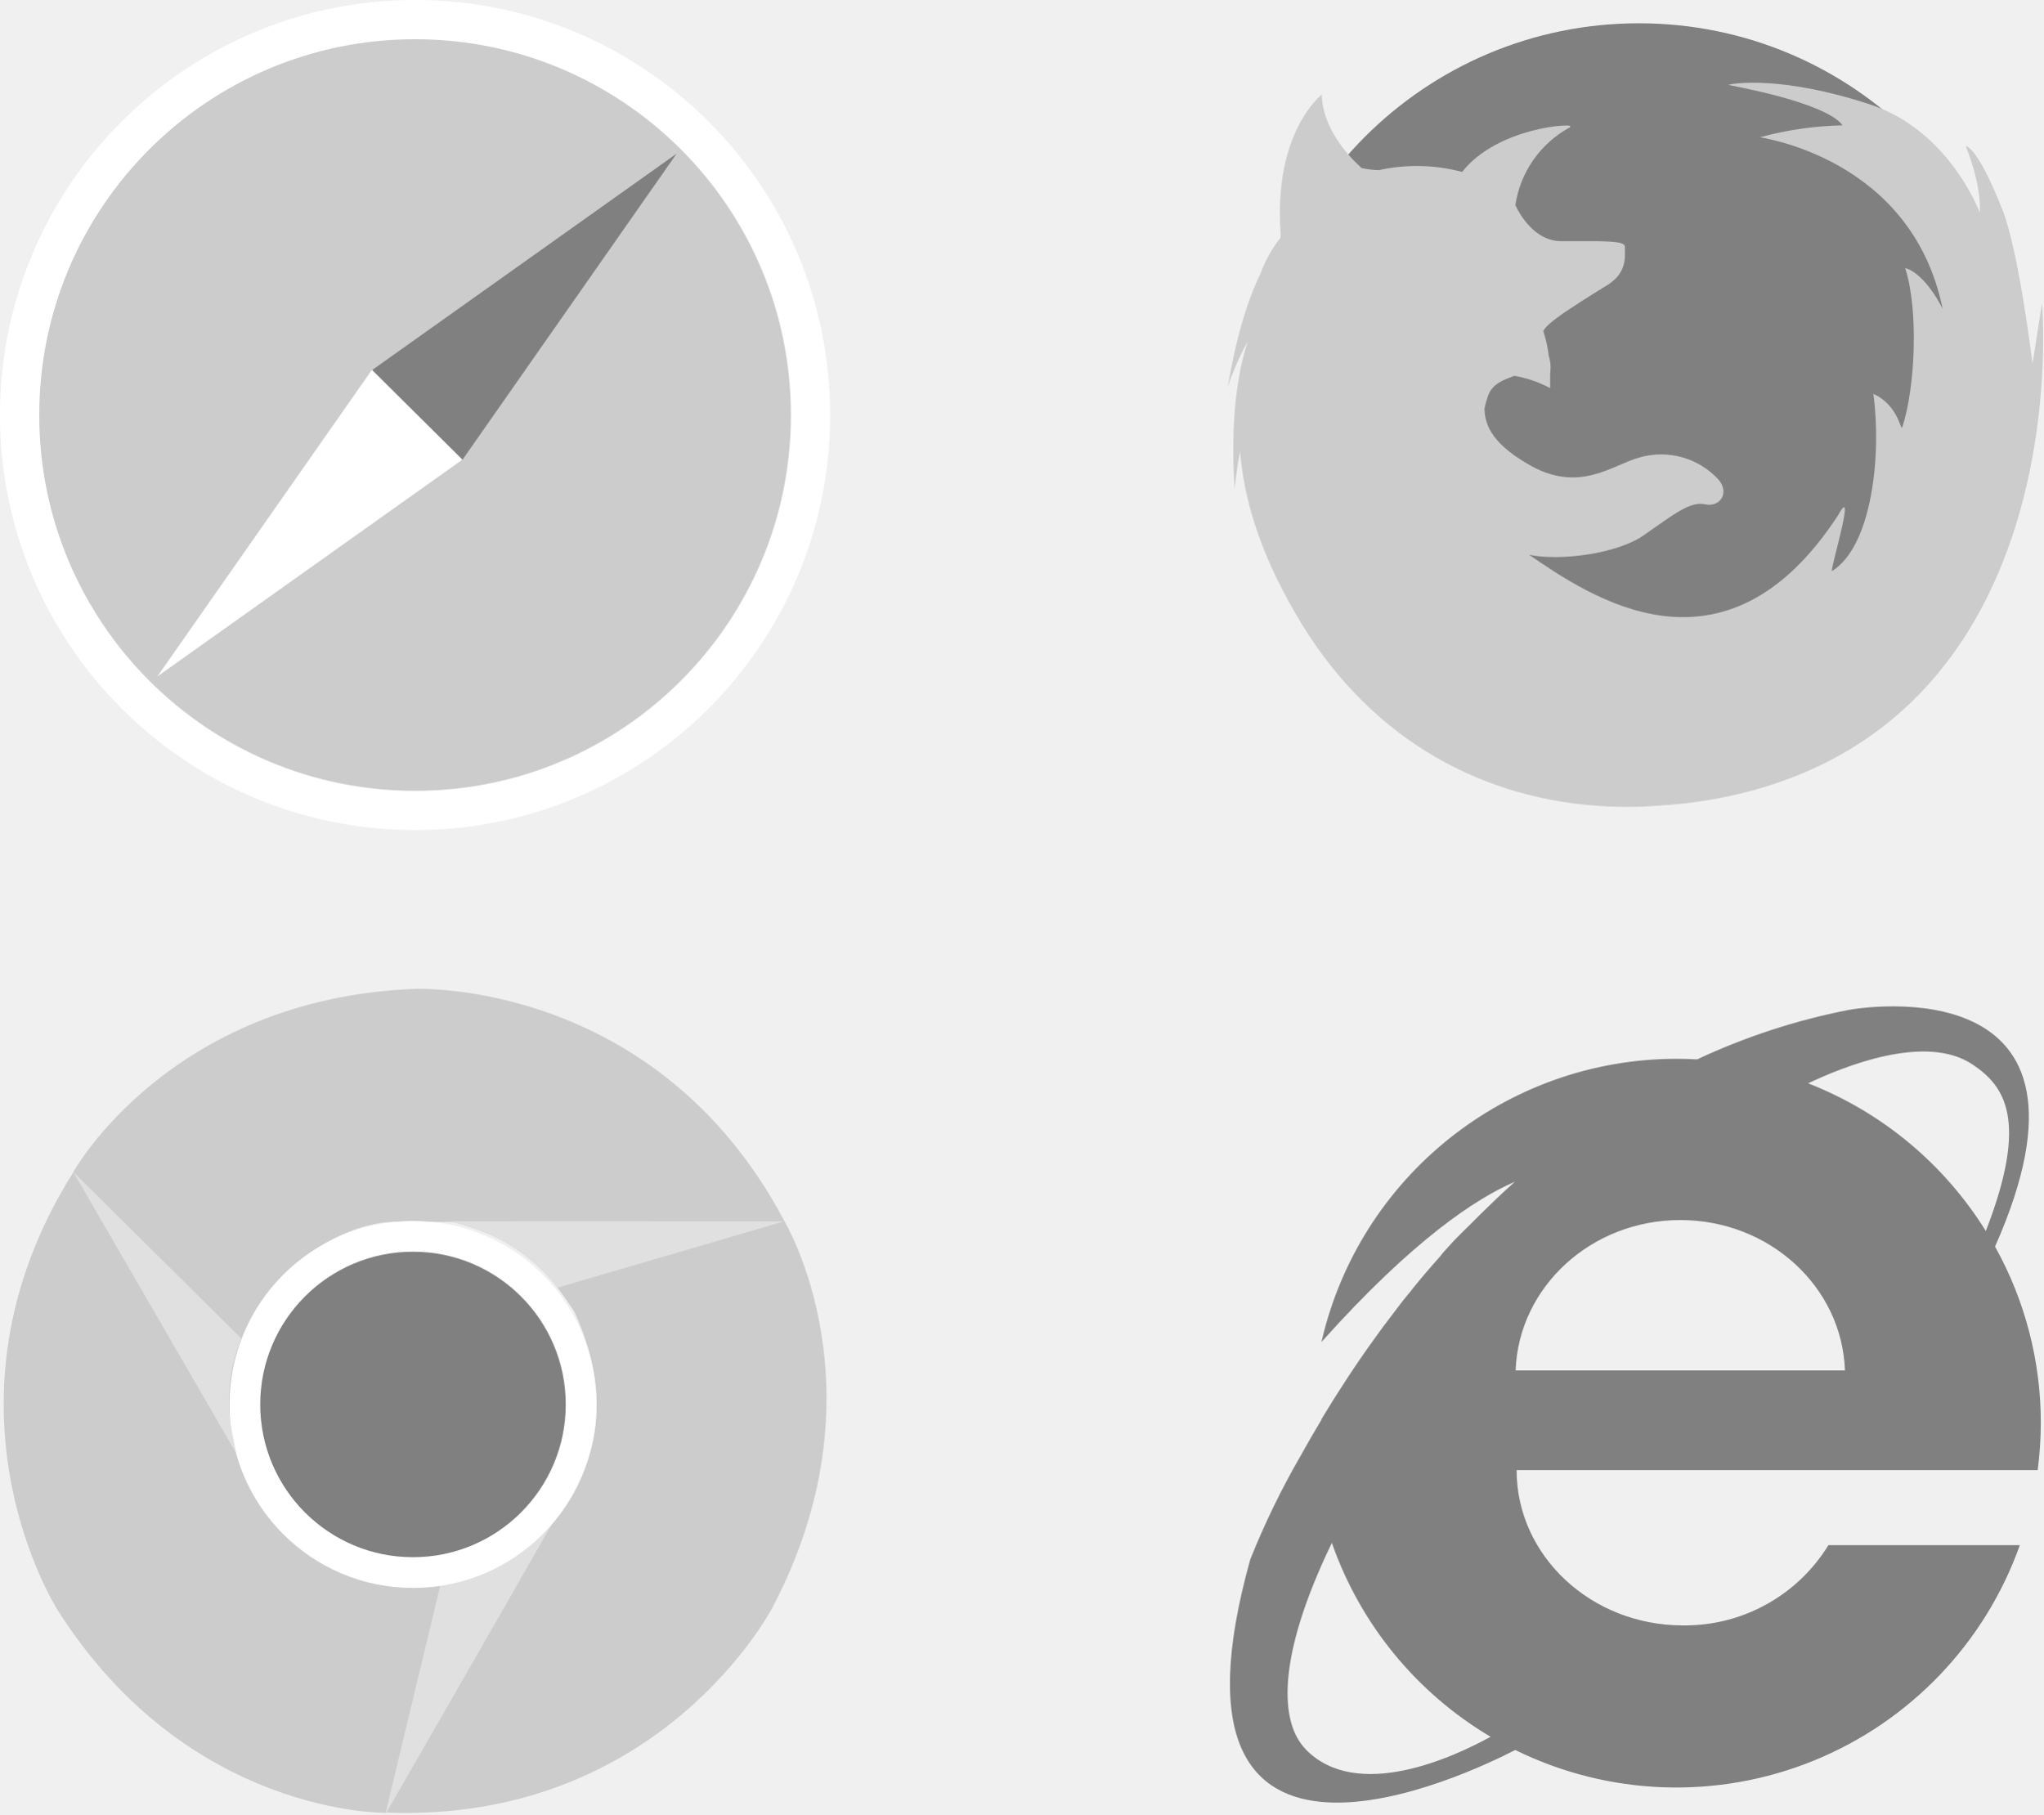
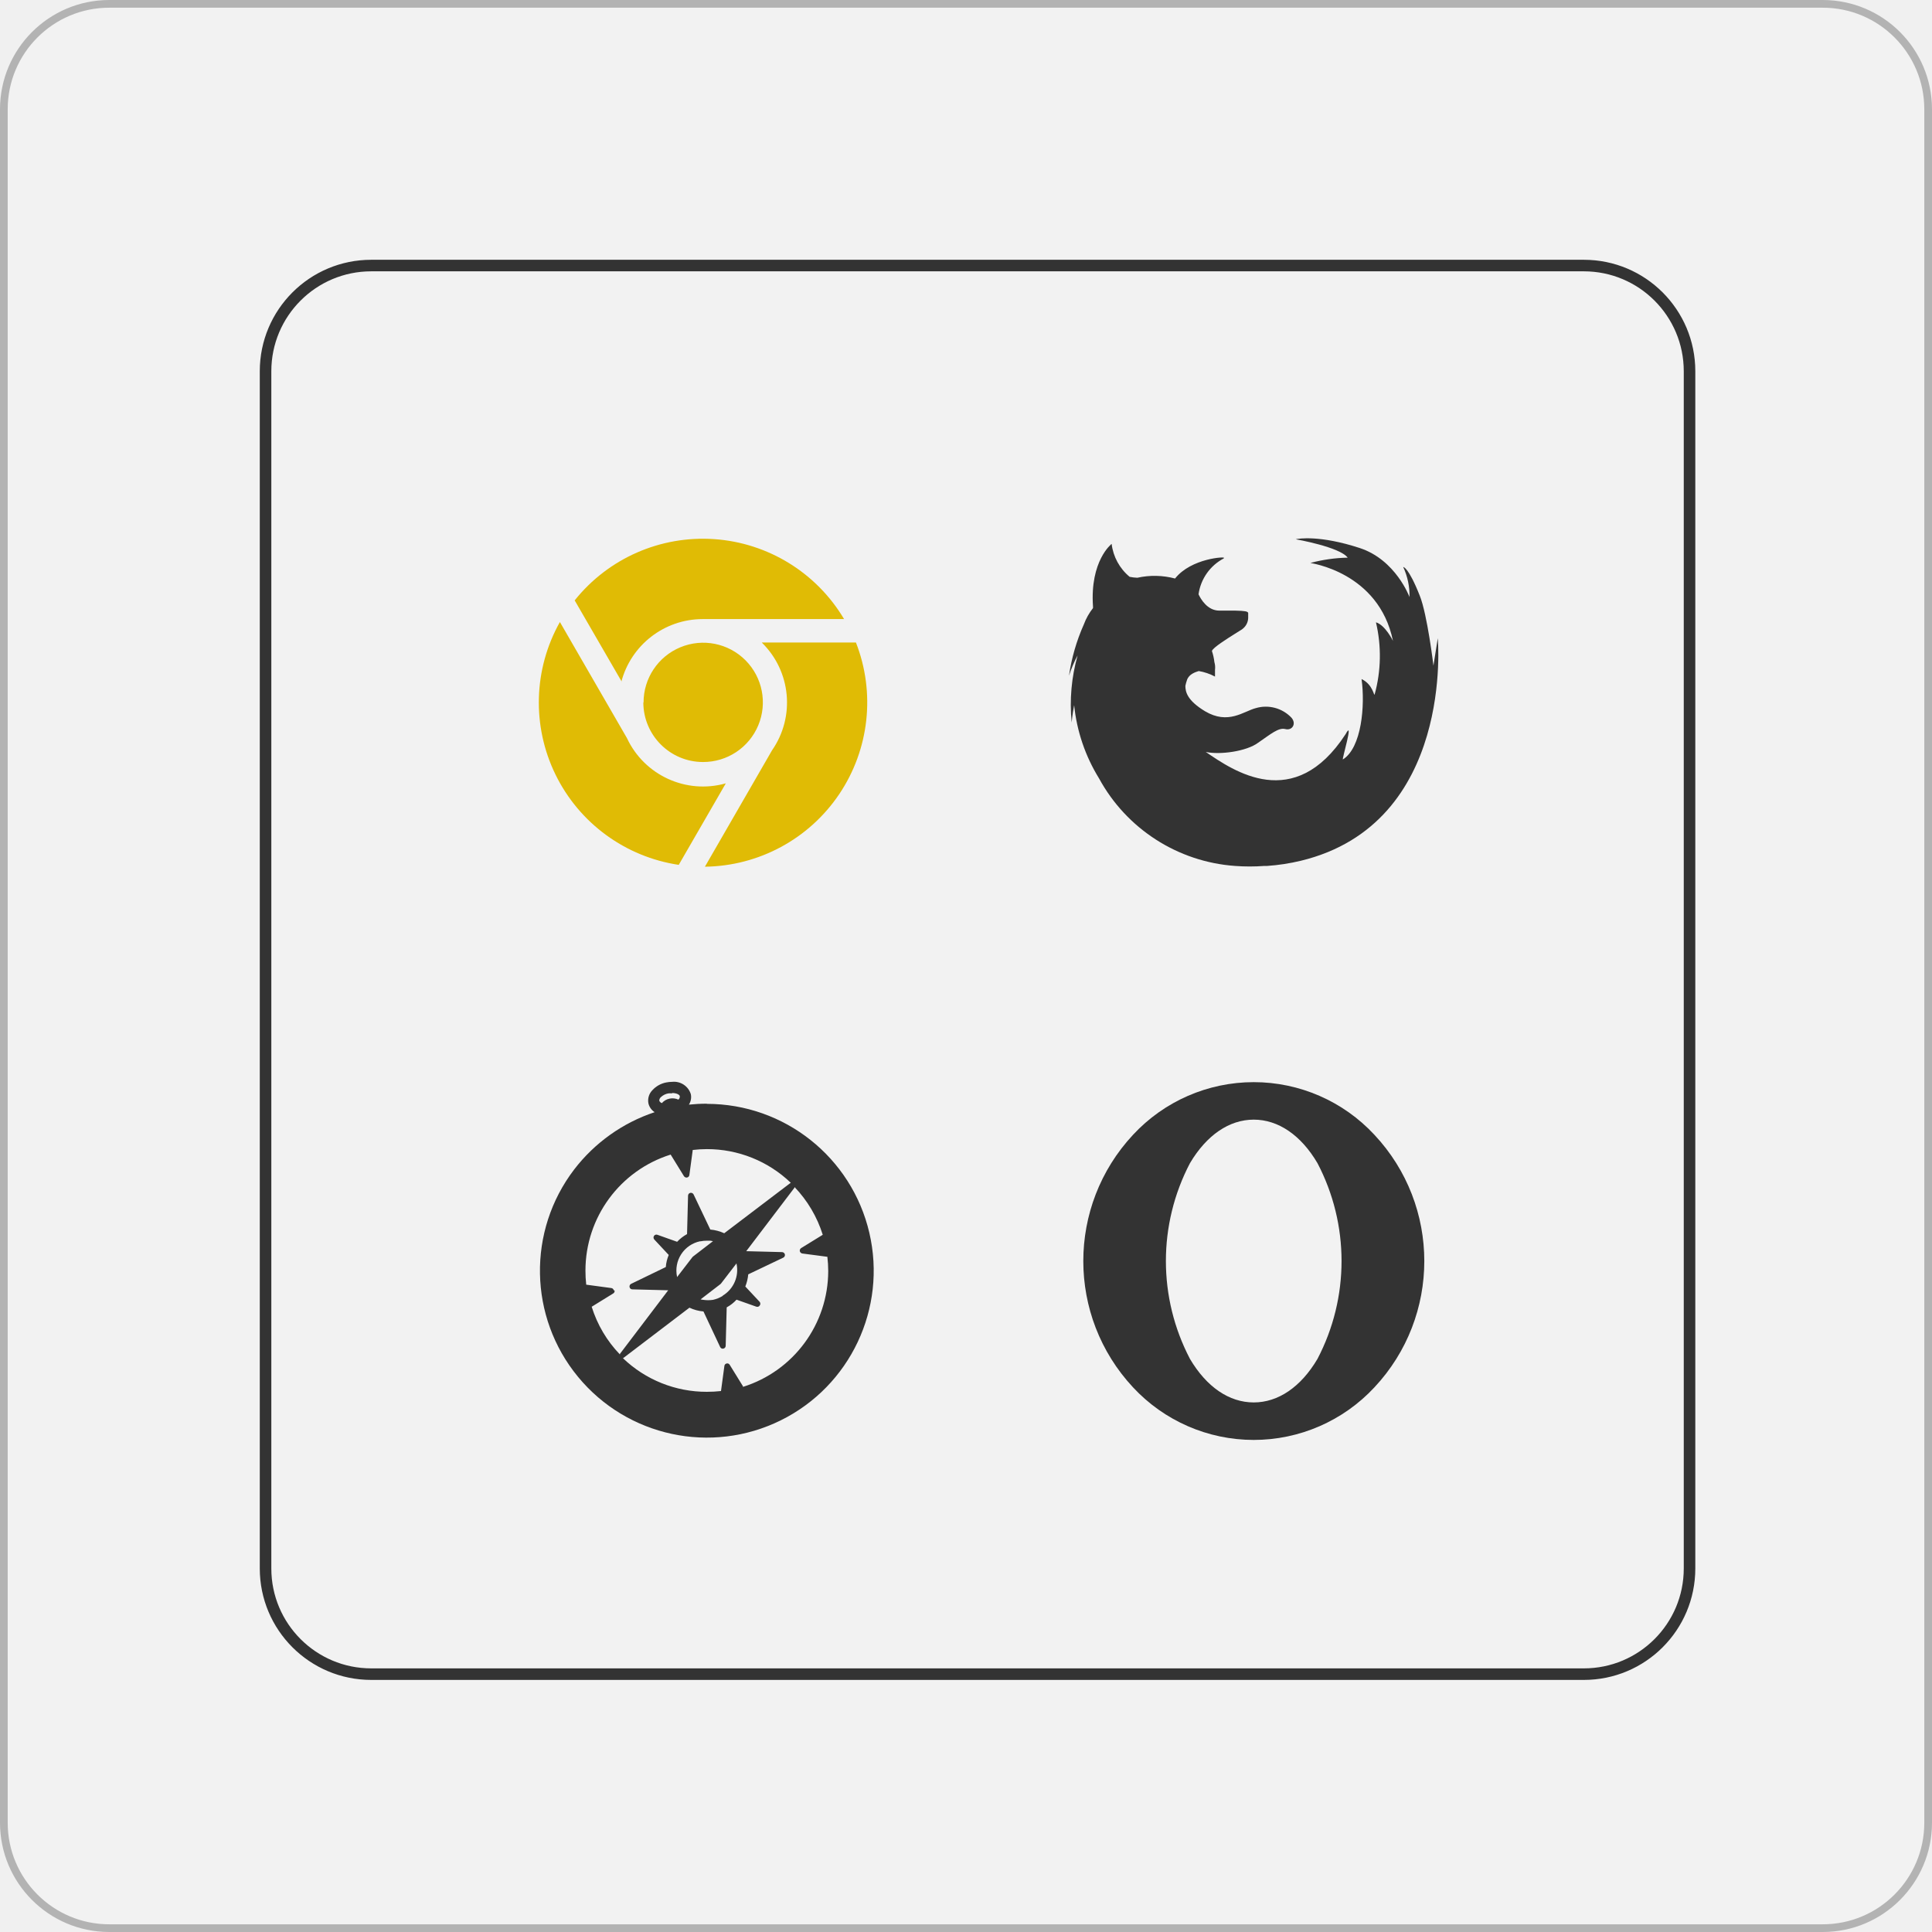
- <svg xmlns="http://www.w3.org/2000/svg" id="Layer_1" data-name="Layer 1" viewBox="0 0 312.43 277.5">
+ <svg xmlns="http://www.w3.org/2000/svg" id="Layer_1" data-name="Layer 1" viewBox="0 0 251 251">
  <defs>
-     <style>.cls-1{fill:#fff;}.cls-2{fill:#ccc;}.cls-3{fill:gray;}.cls-4{fill:#e0e0e0;}</style>
+     <style>.cls-1{fill:#f2f2f2;stroke:#b3b3b3;}.cls-1,.cls-4{stroke-miterlimit:10;}.cls-2{fill:#333;}.cls-3{fill:#e0bb05;}.cls-4{fill:none;stroke:#333;stroke-width:1.5px;}</style>
  </defs>
-   <circle class="cls-1" cx="63.47" cy="63.47" r="63.47" />
-   <circle class="cls-2" cx="63.47" cy="63.47" r="57.47" />
-   <path class="cls-3" d="M161.88,78.26l-46.65,33.16,13.84,13.74,32.81-46.9" transform="translate(-58.41 -54.77)" />
-   <path class="cls-1" d="M115.28,111.32l13.84,13.74L82.47,158.22Z" transform="translate(-58.41 -54.77)" />
-   <path class="cls-3" d="M370.48,272.41a55.33,55.33,0,0,0-7-27c19-42.89-20.28-36.61-22.46-36.18a99.35,99.35,0,0,0-23.1,7.55c-1-.06-2.1-.09-3.16-.09A55.74,55.74,0,0,0,260.48,260c14-15.65,23.72-22,29.57-24.5-.93.83-1.85,1.67-2.75,2.53l-.88.85c-.6.57-1.18,1.14-1.77,1.72l-1,1-1.57,1.55L281,244.23c-.46.5-.93,1-1.38,1.5s-.71.78-1,1.18c-.79.88-1.56,1.77-2.33,2.67-.4.47-.79.94-1.18,1.42s-.7.83-1,1.25L273,253.6l-1,1.31-.95,1.25-1.06,1.4-.73,1q-3.15,4.29-6,8.78h0c-.47.73-.94,1.46-1.39,2.2l-.08.12-1.32,2.16v.08c-1.09,1.81-2.14,3.64-3.17,5.49a122.48,122.48,0,0,0-7.7,15.84c-15.85,56.66,33.61,32.73,40.51,29.16a55.75,55.75,0,0,0,77.16-31.32H338a25.76,25.76,0,0,1-22.26,12.27c-14,0-25.42-10.63-25.42-23.75H370A57.44,57.44,0,0,0,370.48,272.41Zm-10.41-54.83c4.8,3.23,8.65,8.32,2,25.45a55.9,55.9,0,0,0-27.17-22.59C340.05,218,352.82,212.68,360.07,217.58Zm-102,104.7c-3.91-4-4.6-13.77,4-31.56a55.91,55.91,0,0,0,24.27,29.65c-5.59,3.08-20.41,10-28.29,1.91Zm32.1-57.93c.45-12.75,11.55-23,25.18-23s24.74,10.22,25.18,23Z" transform="translate(-58.41 -54.77)" />
-   <path class="cls-2" d="M121.76,206s37-1.67,56.67,35.64H118.56s-11.3-.39-21,13.36c-2.78,5.75-5.76,11.7-2.41,23.36C90.38,270.19,69.62,234,69.62,234S84.26,207.53,121.76,206Z" transform="translate(-58.41 -54.77)" />
-   <path class="cls-2" d="M176.51,300.64s-17.11,33-59.18,31.32l29.94-51.85s6-9.6-1.07-24.82c-3.59-5.25-7.22-10.81-19-13.76,9.48-.09,51.16,0,51.16,0S194,267.47,176.51,300.64Z" transform="translate(-58.41 -54.77)" />
-   <path class="cls-2" d="M67.17,300.9s-20-31.28,2.48-66.91c5.18,9,29.93,51.85,29.93,51.85s5.34,10,22,11.48c6.36-.47,13-.87,21.44-9.59C138.35,296,117.44,332,117.44,332s-30.3.55-50.3-31.13Z" transform="translate(-58.41 -54.77)" />
-   <path class="cls-4" d="M117.31,332.27l8.45-35.14a28.2,28.2,0,0,0,17-9.24c-4.78,8.47-25.44,44.38-25.44,44.38Z" transform="translate(-58.41 -54.77)" />
-   <path class="cls-1" d="M93.5,269.55a28.06,28.06,0,1,1,28.06,28.06A28.06,28.06,0,0,1,93.5,269.55Z" transform="translate(-58.41 -54.77)" />
-   <path class="cls-3" d="M98.2,269.55a23.36,23.36,0,1,1,23.36,23.36h0A23.36,23.36,0,0,1,98.2,269.55Z" transform="translate(-58.41 -54.77)" />
-   <path class="cls-4" d="M178.31,241.55,143.63,251.7a28.18,28.18,0,0,0-16.48-10.15C136.91,241.5,178.31,241.55,178.31,241.55Z" transform="translate(-58.41 -54.77)" />
-   <path class="cls-4" d="M94.52,277c-4.87-8.44-24.9-43-24.9-43L95.3,259.45a25.31,25.31,0,0,0-1.64,13.19Z" transform="translate(-58.41 -54.77)" />
-   <circle class="cls-3" cx="250.61" cy="62.8" r="59.24" />
-   <path class="cls-2" d="M370.66,101.14l-1.45,9.26s-2.07-17.16-4.6-23.56C360.73,77,359,77.1,359,77.11c2.6,6.6,2.13,10.15,2.13,10.15s-4.61-12.54-16.79-16.53c-13.5-4.42-20.8-3.21-21.64-3h-.08c.06.07,14.91,2.59,17.55,6.21a51.59,51.59,0,0,0-12.59,1.81c-.29.08,23.11,2.91,27.89,26.25,0,0-2.57-5.34-5.74-6.25,2.09,6.34,1.55,18.36-.43,24.33-.26.77-.52-3.32-4.43-5.08,1.25,9-.08,23.19-6.31,27.1-.48.31,3.91-14,.89-8.49-17.4,26.64-38,12.29-47.22,6,4.74,1,13.74-.16,17.72-3.12h0c4.33-3,6.89-5.11,9.19-4.6s3.83-1.79,2-3.84a11.92,11.92,0,0,0-12-3.33c-4.14,1.09-9.28,5.67-17.12,1-6-3.48-6.56-6.48-6.61-8.48a15.19,15.19,0,0,1,.56-2c.69-1.93,2.79-2.52,4-3a18.26,18.26,0,0,1,5.48,1.88v-2.29a5.82,5.82,0,0,0-.21-2.62,19.22,19.22,0,0,0-.82-3.74h0a.06.06,0,0,0,0-.06c.13-.56,1.47-1.64,3.14-2.81,1.5-1,3.26-2.15,4.64-3s2.16-1.33,2.36-1.47l.26-.2.06-.05h0a4.93,4.93,0,0,0,2-3.72h0V94a.29.29,0,0,0,0-.13v-.36h0v-.63a1.93,1.93,0,0,0,0-.34h0v-.05h0V92.4h0c-.22-.5-1-.69-4.32-.75h-5.43c-4,0-6.29-4-7-5.5a16.24,16.24,0,0,1,8.34-11.91c.09,0,.07-.09,0-.12.91-.55-11,0-16.48,6.94a27,27,0,0,0-12.75-.27,14.43,14.43,0,0,1-2.62-.32c-2.43-2.2-5.91-6.26-6.09-11.1h0v-.14s-7.4,5.69-6.3,21.17v.72a19.5,19.5,0,0,0-3.07,5.49c-1.78,3.61-3.58,9-5,17.29A40.77,40.77,0,0,1,249.2,107c-1.51,4.63-2.7,11.82-2,22.62,0,0,.19-2.39.84-5.84.51,6.7,2.75,15,8.4,24.69,10.7,18.63,27.4,28.06,45.8,29.5a63.31,63.31,0,0,0,9.93,0l.92-.07a70.36,70.36,0,0,0,11.37-1.75c51.84-12.52,46.2-75,46.2-75" transform="translate(-58.41 -54.77)" />
+   <rect class="cls-1" x="0.5" y="0.5" width="250" height="250" rx="13.7" ry="13.7" />
+   <path class="cls-2" d="M179.56,148.43a21.39,21.39,0,0,0-31.36,0,24.06,24.06,0,0,0,0,32.81,21.41,21.41,0,0,0,31.36,0,24,24,0,0,0,0-32.81Zm-7.4,29.12c-2.15,3.64-5.09,5.65-8.28,5.65s-6.12-2-8.28-5.65a27.41,27.41,0,0,1,0-25.44c2.16-3.64,5.1-5.65,8.28-5.65s6.13,2,8.28,5.65a27.41,27.41,0,0,1,0,25.44Zm0,0" transform="translate(-1 -1)" />
+   <path class="cls-2" d="M92.83,144.39a22.58,22.58,0,0,0-2.33.12,1.83,1.83,0,0,0,.25-1.36,2.29,2.29,0,0,0-2.43-1.6,4.11,4.11,0,0,0-.77.08,3.28,3.28,0,0,0-1.79,1,1.92,1.92,0,0,0-.52,1.71,1.85,1.85,0,0,0,.81,1.15,21.88,21.88,0,0,0-10.45,7.44,21.68,21.68,0,1,0,17.23-8.52ZM88.32,143c.57,0,1,.22,1,.44a.53.53,0,0,1-.18.42,1.88,1.88,0,0,0-1.15-.13,1.8,1.8,0,0,0-1,.58.53.53,0,0,1-.34-.31.61.61,0,0,1,.24-.49,1.89,1.89,0,0,1,.94-.46,1.93,1.93,0,0,1,.47,0Zm9.21,38.11-1.73-2.8a.36.36,0,0,0-.4-.17.37.37,0,0,0-.29.32l-.44,3.26a16.21,16.21,0,0,1-1.84.1,15.68,15.68,0,0,1-10.9-4.37l.09-.05,8.55-6.51a5.24,5.24,0,0,0,1.82.49L94.56,176a.37.37,0,0,0,.42.21.38.38,0,0,0,.3-.36l.13-5a4.94,4.94,0,0,0,1.28-1l2.57.91a.37.37,0,0,0,.44-.15.38.38,0,0,0,0-.47l-1.87-2a5.7,5.7,0,0,0,.38-1.58l4.55-2.17a.38.38,0,0,0,.21-.42.39.39,0,0,0-.36-.3l-4.66-.12,6.27-8.25a.41.41,0,0,0,0-.09,15.84,15.84,0,0,1,3.67,6.21l-2.81,1.73a.39.39,0,0,0-.17.4.4.4,0,0,0,.32.3l3.26.43a16.22,16.22,0,0,1,.11,1.84,15.79,15.79,0,0,1-11.08,15.06ZM80.74,168.64a.37.37,0,0,0-.32-.3l-3.26-.44a16,16,0,0,1-.1-1.83A15.8,15.8,0,0,1,88.13,151l1.73,2.81a.4.4,0,0,0,.4.17.37.37,0,0,0,.3-.32L91,150.4a16,16,0,0,1,1.83-.11,15.7,15.7,0,0,1,10.91,4.38l-.09.05-8.56,6.5a5.46,5.46,0,0,0-1.81-.48l-2.17-4.56a.39.39,0,0,0-.42-.21.38.38,0,0,0-.3.36l-.13,5a5.16,5.16,0,0,0-1.29,1l-2.56-.91a.38.38,0,0,0-.45.15.39.39,0,0,0,.05.47l1.87,2a5,5,0,0,0-.38,1.57L83,167.79a.38.38,0,0,0-.21.42.36.36,0,0,0,.36.3l4.66.12-6.27,8.26a.14.14,0,0,0,0,.08,15.61,15.61,0,0,1-3.67-6.2l2.8-1.73a.36.36,0,0,0,.17-.4Zm14.12.74a4.16,4.16,0,0,1-1.22.49,4.22,4.22,0,0,1-1.28,0h0a1.86,1.86,0,0,1-.34-.06l2.6-2a.27.27,0,0,0,.07-.08l2-2.6v.06a3.89,3.89,0,0,1-1.77,4.12ZM92,162.27a3.65,3.65,0,0,1,.81-.08,3.87,3.87,0,0,1,.48,0h0l.34.06-2.6,2-.07.07-2,2.6a.11.11,0,0,1,0-.05,3.88,3.88,0,0,1,3-4.61Zm0,0" transform="translate(-1 -1)" />
+   <path class="cls-3" d="M81.76,89.54,75.66,79a21.33,21.33,0,0,1,35,2.43H93.28c-.31,0-.63,0-1,0a10.94,10.94,0,0,0-10.57,8.19ZM100,84.47H112.2A21.35,21.35,0,0,1,92.58,113.6l8.72-15.12a10.89,10.89,0,0,0-1.33-14Zm-15.39,7.8A7.75,7.75,0,1,1,92.33,100a7.76,7.76,0,0,1-7.75-7.75Zm10.68,10.51-6.11,10.58A21.33,21.33,0,0,1,73.74,81.81l8.71,15.08a10.91,10.91,0,0,0,12.81,5.89Zm0,0" transform="translate(-1 -1)" />
+   <path class="cls-2" d="M187.79,83.92l-.56,3.56s-.79-6.6-1.77-9.07c-1.49-3.78-2.16-3.75-2.16-3.75a8.81,8.81,0,0,1,.82,3.91s-1.77-4.83-6.46-6.37c-5.19-1.7-8-1.23-8.32-1.14h0s5.73,1,6.75,2.39a20.05,20.05,0,0,0-4.85.69c-.11,0,8.89,1.13,10.73,10.12,0,0-1-2.06-2.21-2.41a18.91,18.91,0,0,1-.17,9.37c-.09.3-.19-1.28-1.7-2,.48,3.46,0,8.93-2.42,10.44-.19.12,1.5-5.41.34-3.27-6.69,10.26-14.6,4.73-18.16,2.3,1.82.4,5.28-.06,6.81-1.2h0c1.66-1.14,2.65-2,3.53-1.77s1.48-.69.79-1.48A4.59,4.59,0,0,0,164.14,93c-1.6.42-3.57,2.19-6.59.4C155.24,92,155,90.89,155,90.1a5.51,5.51,0,0,1,.22-.78c.26-.74,1.07-1,1.52-1.14a6.94,6.94,0,0,1,2.11.72c0-.23,0-.54,0-.88a2.44,2.44,0,0,0-.08-1,6.84,6.84,0,0,0-.32-1.44h0a0,0,0,0,0,0,0c.05-.22.56-.63,1.21-1.08s1.25-.83,1.78-1.16l.91-.57.1-.08h0a1.86,1.86,0,0,0,.71-1.39h0V81h0a2.18,2.18,0,0,0,0-.25.57.57,0,0,0,0-.13h0v0h0v0h0c-.08-.19-.39-.26-1.66-.29h-2.09c-1.56,0-2.42-1.52-2.7-2.12A6.25,6.25,0,0,1,160,73.54s0,0,0-.05c.35-.21-4.23,0-6.34,2.67a10.35,10.35,0,0,0-4.9-.1,6.31,6.31,0,0,1-1-.12,6.58,6.58,0,0,1-2.34-4.28h0v0s-2.84,2.18-2.42,8.15V80a7.8,7.8,0,0,0-1.19,2.12,25.38,25.38,0,0,0-1.93,6.66A15.85,15.85,0,0,1,141,86.15a23.43,23.43,0,0,0-.77,8.71s.07-.92.32-2.25a22.44,22.44,0,0,0,3.23,9.51,21.89,21.89,0,0,0,17.67,11.38,25.49,25.49,0,0,0,3.81,0l.36,0a26.57,26.57,0,0,0,4.37-.67C190,108,187.79,83.92,187.79,83.92Zm0,0" transform="translate(-1 -1)" />
+   <rect class="cls-4" x="34.5" y="34.5" width="185" height="183" rx="13.73" ry="13.73" />
</svg>
